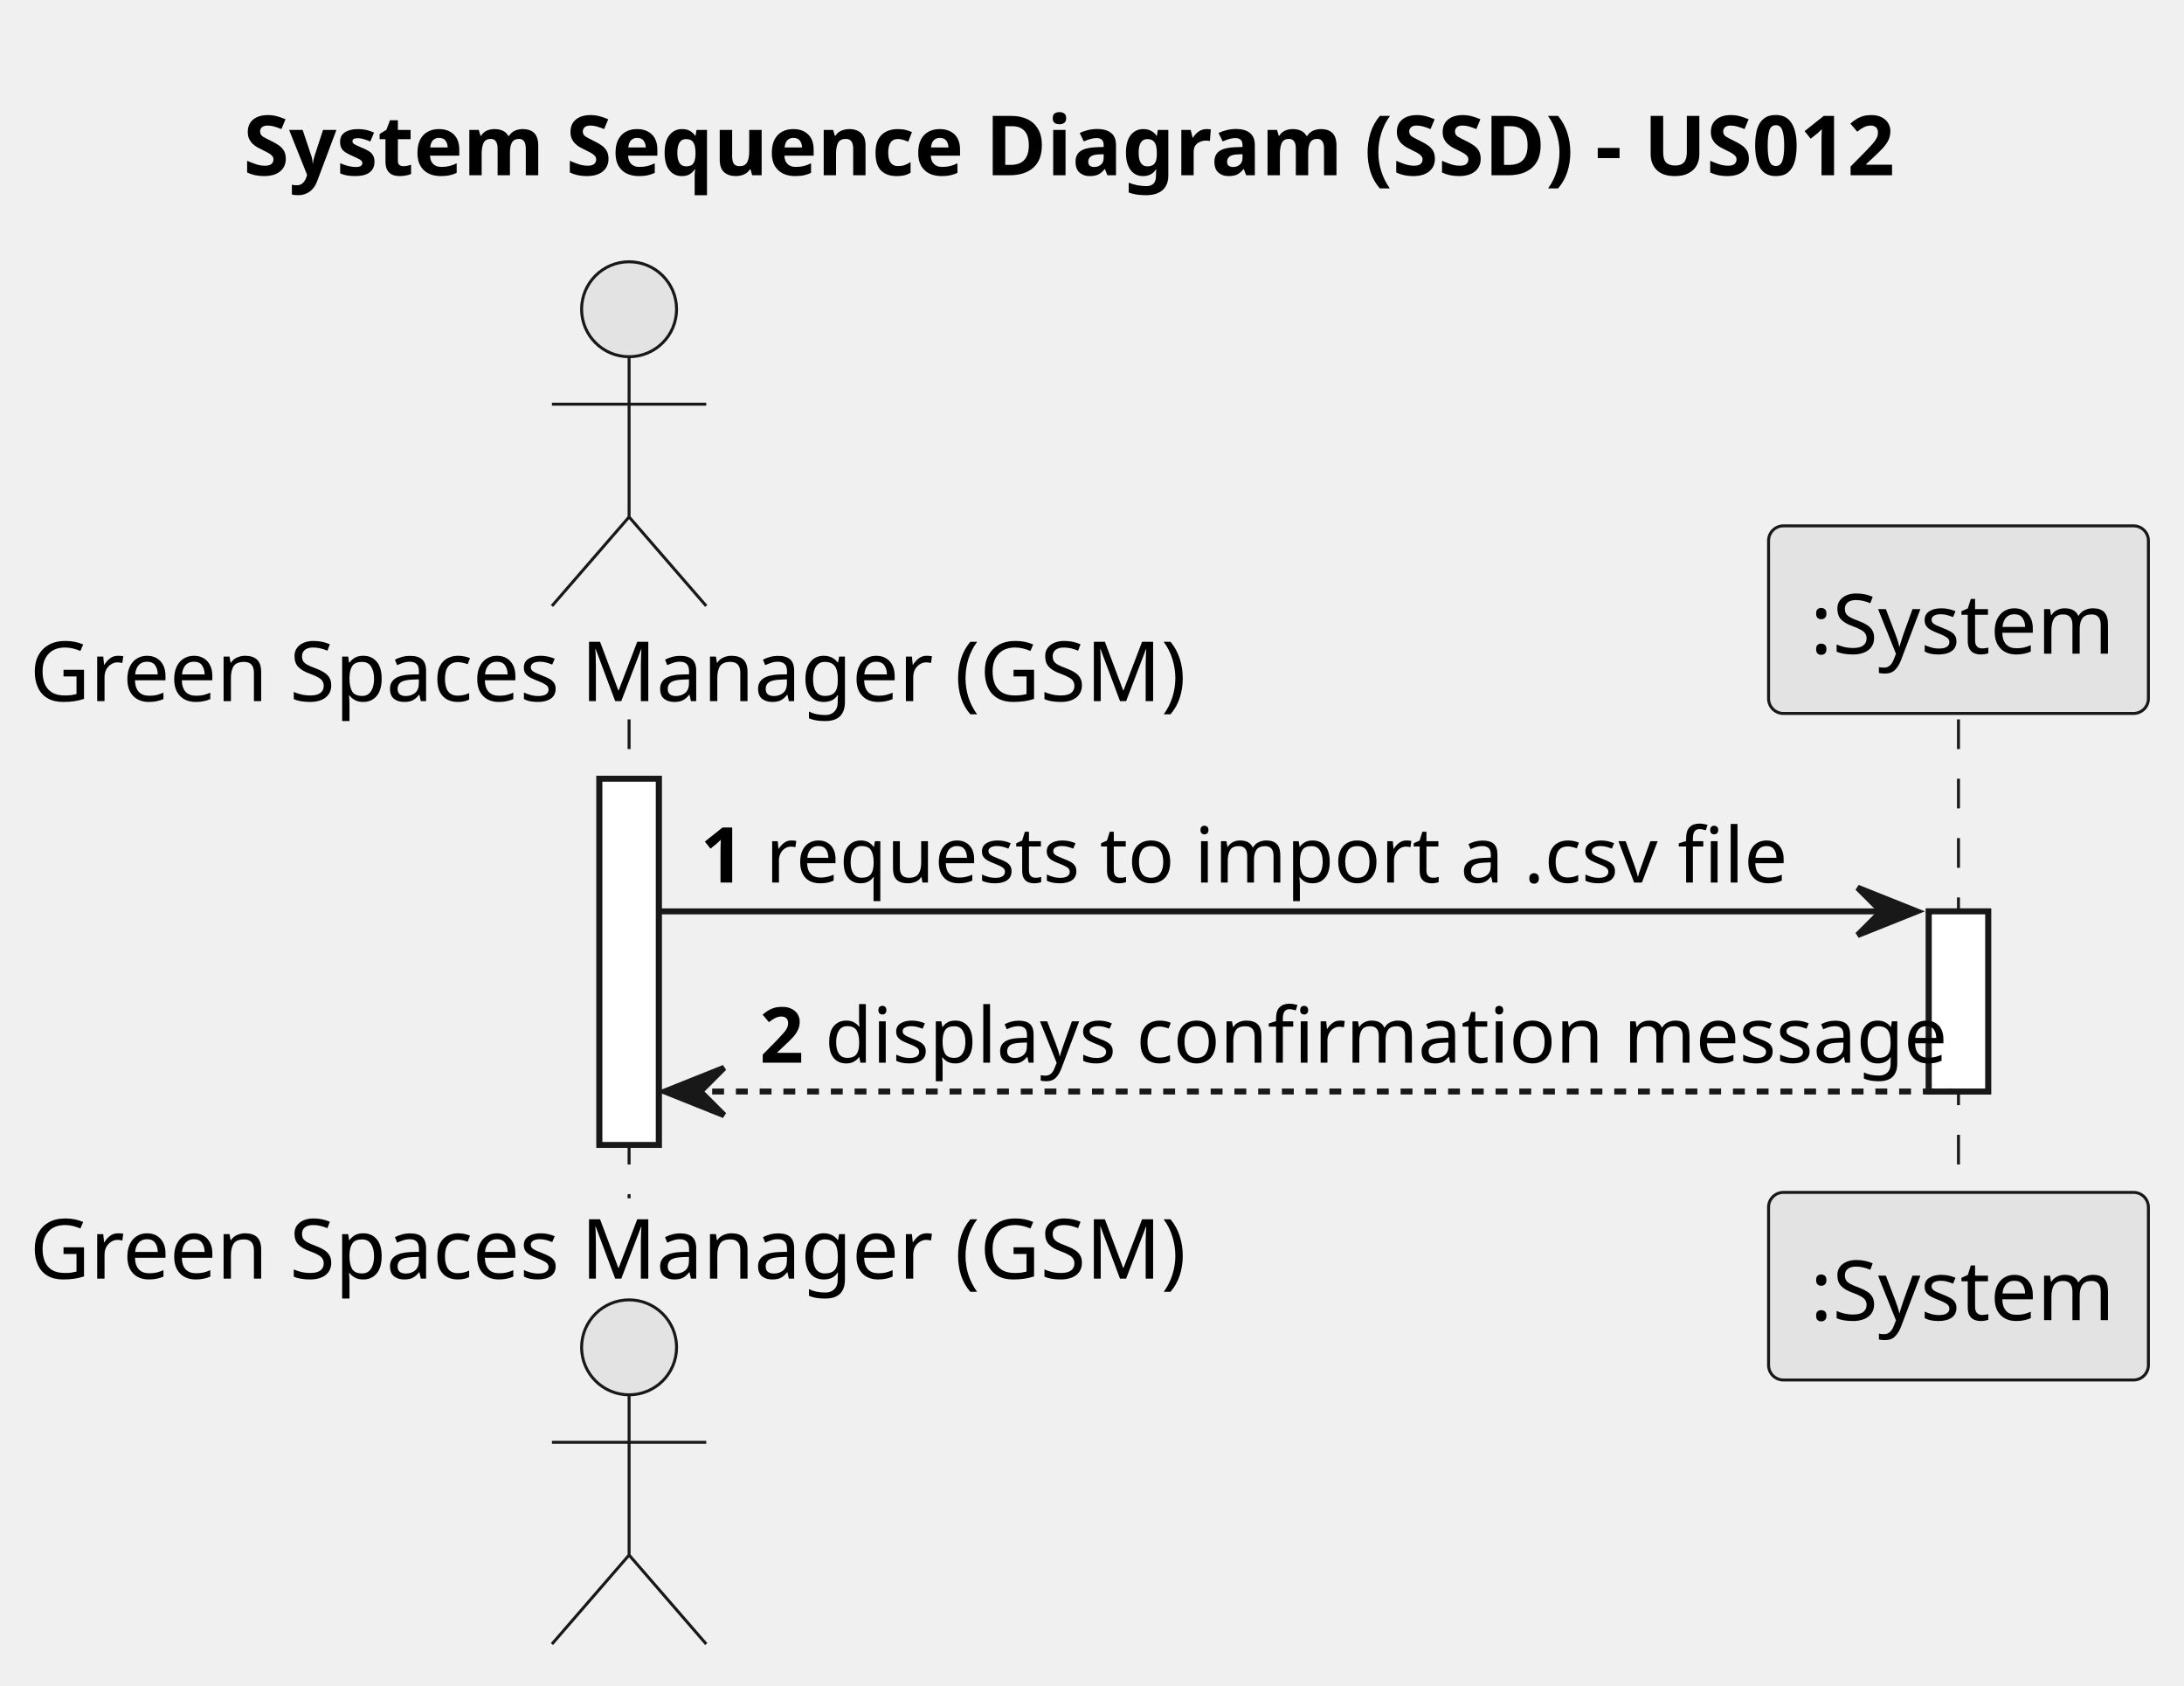
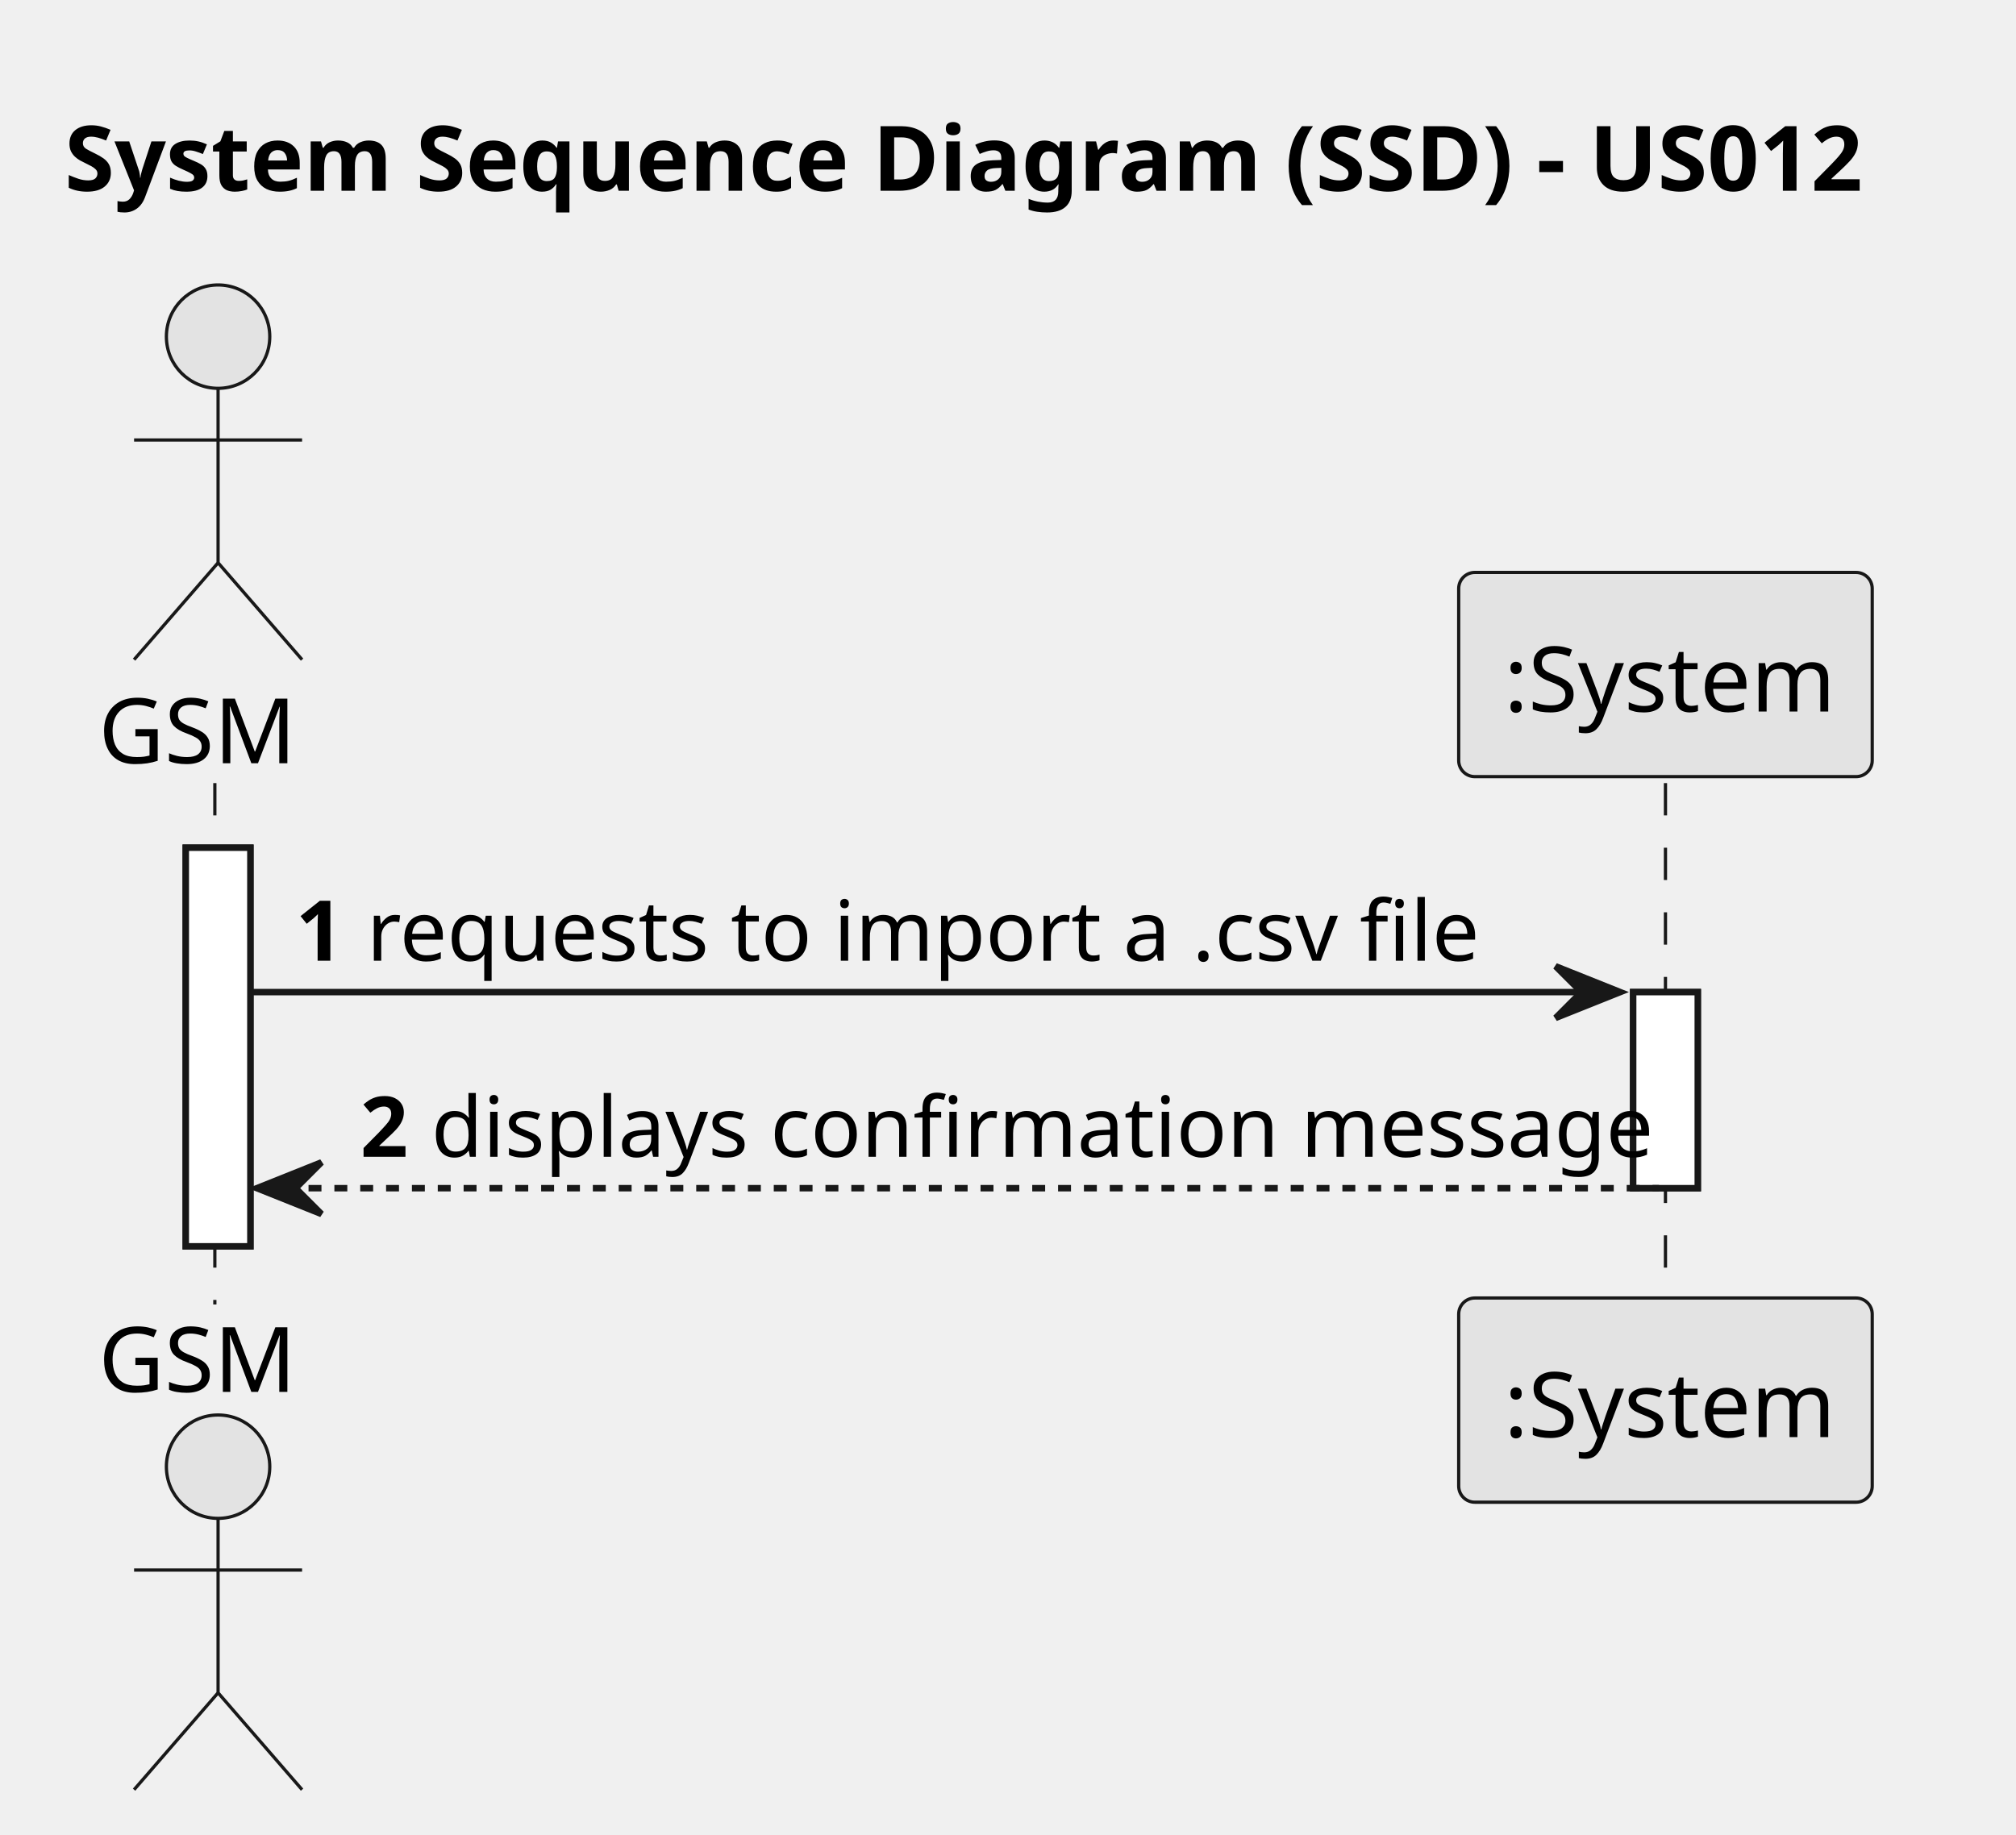
- <svg xmlns="http://www.w3.org/2000/svg" contentStyleType="text/css" height="284px" preserveAspectRatio="none" style="width:368px;height:284px;background:#FFFFFF;" version="1.1" viewBox="0 0 368 284" width="368px" zoomAndPan="magnify">
+ <svg xmlns="http://www.w3.org/2000/svg" contentStyleType="text/css" height="284px" preserveAspectRatio="none" style="width:312px;height:284px;background:#FFFFFF;" version="1.1" viewBox="0 0 312 284" width="312px" zoomAndPan="magnify">
  <defs />
  <g>
-     <text fill="#000000" font-family="sans-serif" font-size="14" font-weight="bold" lengthAdjust="spacing" textLength="284" x="41" y="29.533">System Sequence Diagram (SSD) - US012</text>
-     <rect fill="#FFFFFF" height="61.703" style="stroke:#181818;stroke-width:1.0;" width="10" x="101" y="131.219" />
-     <rect fill="#FFFFFF" height="30.352" style="stroke:#181818;stroke-width:1.0;" width="10" x="325" y="153.57" />
-     <line style="stroke:#181818;stroke-width:0.5;stroke-dasharray:5.0,5.0;" x1="106" x2="106" y1="121.219" y2="201.922" />
-     <line style="stroke:#181818;stroke-width:0.5;stroke-dasharray:5.0,5.0;" x1="330" x2="330" y1="121.219" y2="201.922" />
-     <text fill="#000000" font-family="sans-serif" font-size="14" lengthAdjust="spacing" textLength="196" x="5" y="118.143">Green Spaces Manager (GSM)</text>
-     <ellipse cx="106" cy="52.109" fill="#E3E3E3" rx="8" ry="8" style="stroke:#181818;stroke-width:0.5;" />
-     <path d="M106,60.109 L106,87.109 M93,68.109 L119,68.109 M106,87.109 L93,102.109 M106,87.109 L119,102.109 " fill="none" style="stroke:#181818;stroke-width:0.5;" />
-     <text fill="#000000" font-family="sans-serif" font-size="14" lengthAdjust="spacing" textLength="196" x="5" y="215.455">Green Spaces Manager (GSM)</text>
-     <ellipse cx="106" cy="227.031" fill="#E3E3E3" rx="8" ry="8" style="stroke:#181818;stroke-width:0.5;" />
-     <path d="M106,235.031 L106,262.031 M93,243.031 L119,243.031 M106,262.031 L93,277.031 M106,262.031 L119,277.031 " fill="none" style="stroke:#181818;stroke-width:0.5;" />
-     <rect fill="#E3E3E3" height="31.609" rx="2.5" ry="2.5" style="stroke:#181818;stroke-width:0.5;" width="64" x="298" y="88.609" />
-     <text fill="#000000" font-family="sans-serif" font-size="14" lengthAdjust="spacing" textLength="50" x="305" y="110.143">:System</text>
-     <rect fill="#E3E3E3" height="31.609" rx="2.5" ry="2.5" style="stroke:#181818;stroke-width:0.5;" width="64" x="298" y="200.922" />
-     <text fill="#000000" font-family="sans-serif" font-size="14" lengthAdjust="spacing" textLength="50" x="305" y="222.455">:System</text>
-     <rect fill="#FFFFFF" height="61.703" style="stroke:#181818;stroke-width:1.0;" width="10" x="101" y="131.219" />
-     <rect fill="#FFFFFF" height="30.352" style="stroke:#181818;stroke-width:1.0;" width="10" x="325" y="153.57" />
-     <polygon fill="#181818" points="313,149.57,323,153.57,313,157.57,317,153.57" style="stroke:#181818;stroke-width:1.0;" />
-     <line style="stroke:#181818;stroke-width:1.0;" x1="111" x2="319" y1="153.57" y2="153.57" />
-     <text fill="#000000" font-family="sans-serif" font-size="13" font-weight="bold" lengthAdjust="spacing" textLength="7" x="118" y="148.714">1</text>
-     <text fill="#000000" font-family="sans-serif" font-size="13" lengthAdjust="spacing" textLength="163" x="129" y="148.714">requests to import a .csv file</text>
-     <polygon fill="#181818" points="122,179.922,112,183.922,122,187.922,118,183.922" style="stroke:#181818;stroke-width:1.0;" />
-     <line style="stroke:#181818;stroke-width:1.0;stroke-dasharray:2.0,2.0;" x1="116" x2="329" y1="183.922" y2="183.922" />
-     <text fill="#000000" font-family="sans-serif" font-size="13" font-weight="bold" lengthAdjust="spacing" textLength="7" x="128" y="179.065">2</text>
-     <text fill="#000000" font-family="sans-serif" font-size="13" lengthAdjust="spacing" textLength="179" x="139" y="179.065">displays confirmation message</text>
+     <text fill="#000000" font-family="sans-serif" font-size="14" font-weight="bold" lengthAdjust="spacing" textLength="284" x="10" y="29.533">System Sequence Diagram (SSD) - US012</text>
+     <rect fill="#FFFFFF" height="61.703" style="stroke:#181818;stroke-width:1.0;" width="10" x="28.75" y="131.219" />
+     <rect fill="#FFFFFF" height="30.352" style="stroke:#181818;stroke-width:1.0;" width="10" x="252.75" y="153.57" />
+     <line style="stroke:#181818;stroke-width:0.5;stroke-dasharray:5.0,5.0;" x1="33.25" x2="33.25" y1="121.219" y2="201.922" />
+     <line style="stroke:#181818;stroke-width:0.5;stroke-dasharray:5.0,5.0;" x1="257.75" x2="257.75" y1="121.219" y2="201.922" />
+     <text fill="#000000" font-family="sans-serif" font-size="14" lengthAdjust="spacing" textLength="31" x="15.25" y="118.143">GSM</text>
+     <ellipse cx="33.75" cy="52.109" fill="#E3E3E3" rx="8" ry="8" style="stroke:#181818;stroke-width:0.5;" />
+     <path d="M33.75,60.109 L33.75,87.109 M20.75,68.109 L46.75,68.109 M33.75,87.109 L20.75,102.109 M33.75,87.109 L46.75,102.109 " fill="none" style="stroke:#181818;stroke-width:0.5;" />
+     <text fill="#000000" font-family="sans-serif" font-size="14" lengthAdjust="spacing" textLength="31" x="15.25" y="215.455">GSM</text>
+     <ellipse cx="33.75" cy="227.031" fill="#E3E3E3" rx="8" ry="8" style="stroke:#181818;stroke-width:0.5;" />
+     <path d="M33.75,235.031 L33.75,262.031 M20.75,243.031 L46.75,243.031 M33.75,262.031 L20.75,277.031 M33.75,262.031 L46.75,277.031 " fill="none" style="stroke:#181818;stroke-width:0.5;" />
+     <rect fill="#E3E3E3" height="31.609" rx="2.5" ry="2.5" style="stroke:#181818;stroke-width:0.5;" width="64" x="225.75" y="88.609" />
+     <text fill="#000000" font-family="sans-serif" font-size="14" lengthAdjust="spacing" textLength="50" x="232.75" y="110.143">:System</text>
+     <rect fill="#E3E3E3" height="31.609" rx="2.5" ry="2.5" style="stroke:#181818;stroke-width:0.5;" width="64" x="225.75" y="200.922" />
+     <text fill="#000000" font-family="sans-serif" font-size="14" lengthAdjust="spacing" textLength="50" x="232.75" y="222.455">:System</text>
+     <rect fill="#FFFFFF" height="61.703" style="stroke:#181818;stroke-width:1.0;" width="10" x="28.75" y="131.219" />
+     <rect fill="#FFFFFF" height="30.352" style="stroke:#181818;stroke-width:1.0;" width="10" x="252.75" y="153.57" />
+     <polygon fill="#181818" points="240.75,149.57,250.75,153.57,240.75,157.57,244.75,153.57" style="stroke:#181818;stroke-width:1.0;" />
+     <line style="stroke:#181818;stroke-width:1.0;" x1="38.75" x2="246.75" y1="153.57" y2="153.57" />
+     <text fill="#000000" font-family="sans-serif" font-size="13" font-weight="bold" lengthAdjust="spacing" textLength="7" x="45.75" y="148.714">1</text>
+     <text fill="#000000" font-family="sans-serif" font-size="13" lengthAdjust="spacing" textLength="163" x="56.75" y="148.714">requests to import a .csv file</text>
+     <polygon fill="#181818" points="49.75,179.922,39.75,183.922,49.75,187.922,45.75,183.922" style="stroke:#181818;stroke-width:1.0;" />
+     <line style="stroke:#181818;stroke-width:1.0;stroke-dasharray:2.0,2.0;" x1="43.75" x2="256.75" y1="183.922" y2="183.922" />
+     <text fill="#000000" font-family="sans-serif" font-size="13" font-weight="bold" lengthAdjust="spacing" textLength="7" x="55.75" y="179.065">2</text>
+     <text fill="#000000" font-family="sans-serif" font-size="13" lengthAdjust="spacing" textLength="179" x="66.75" y="179.065">displays confirmation message</text>
  </g>
</svg>
